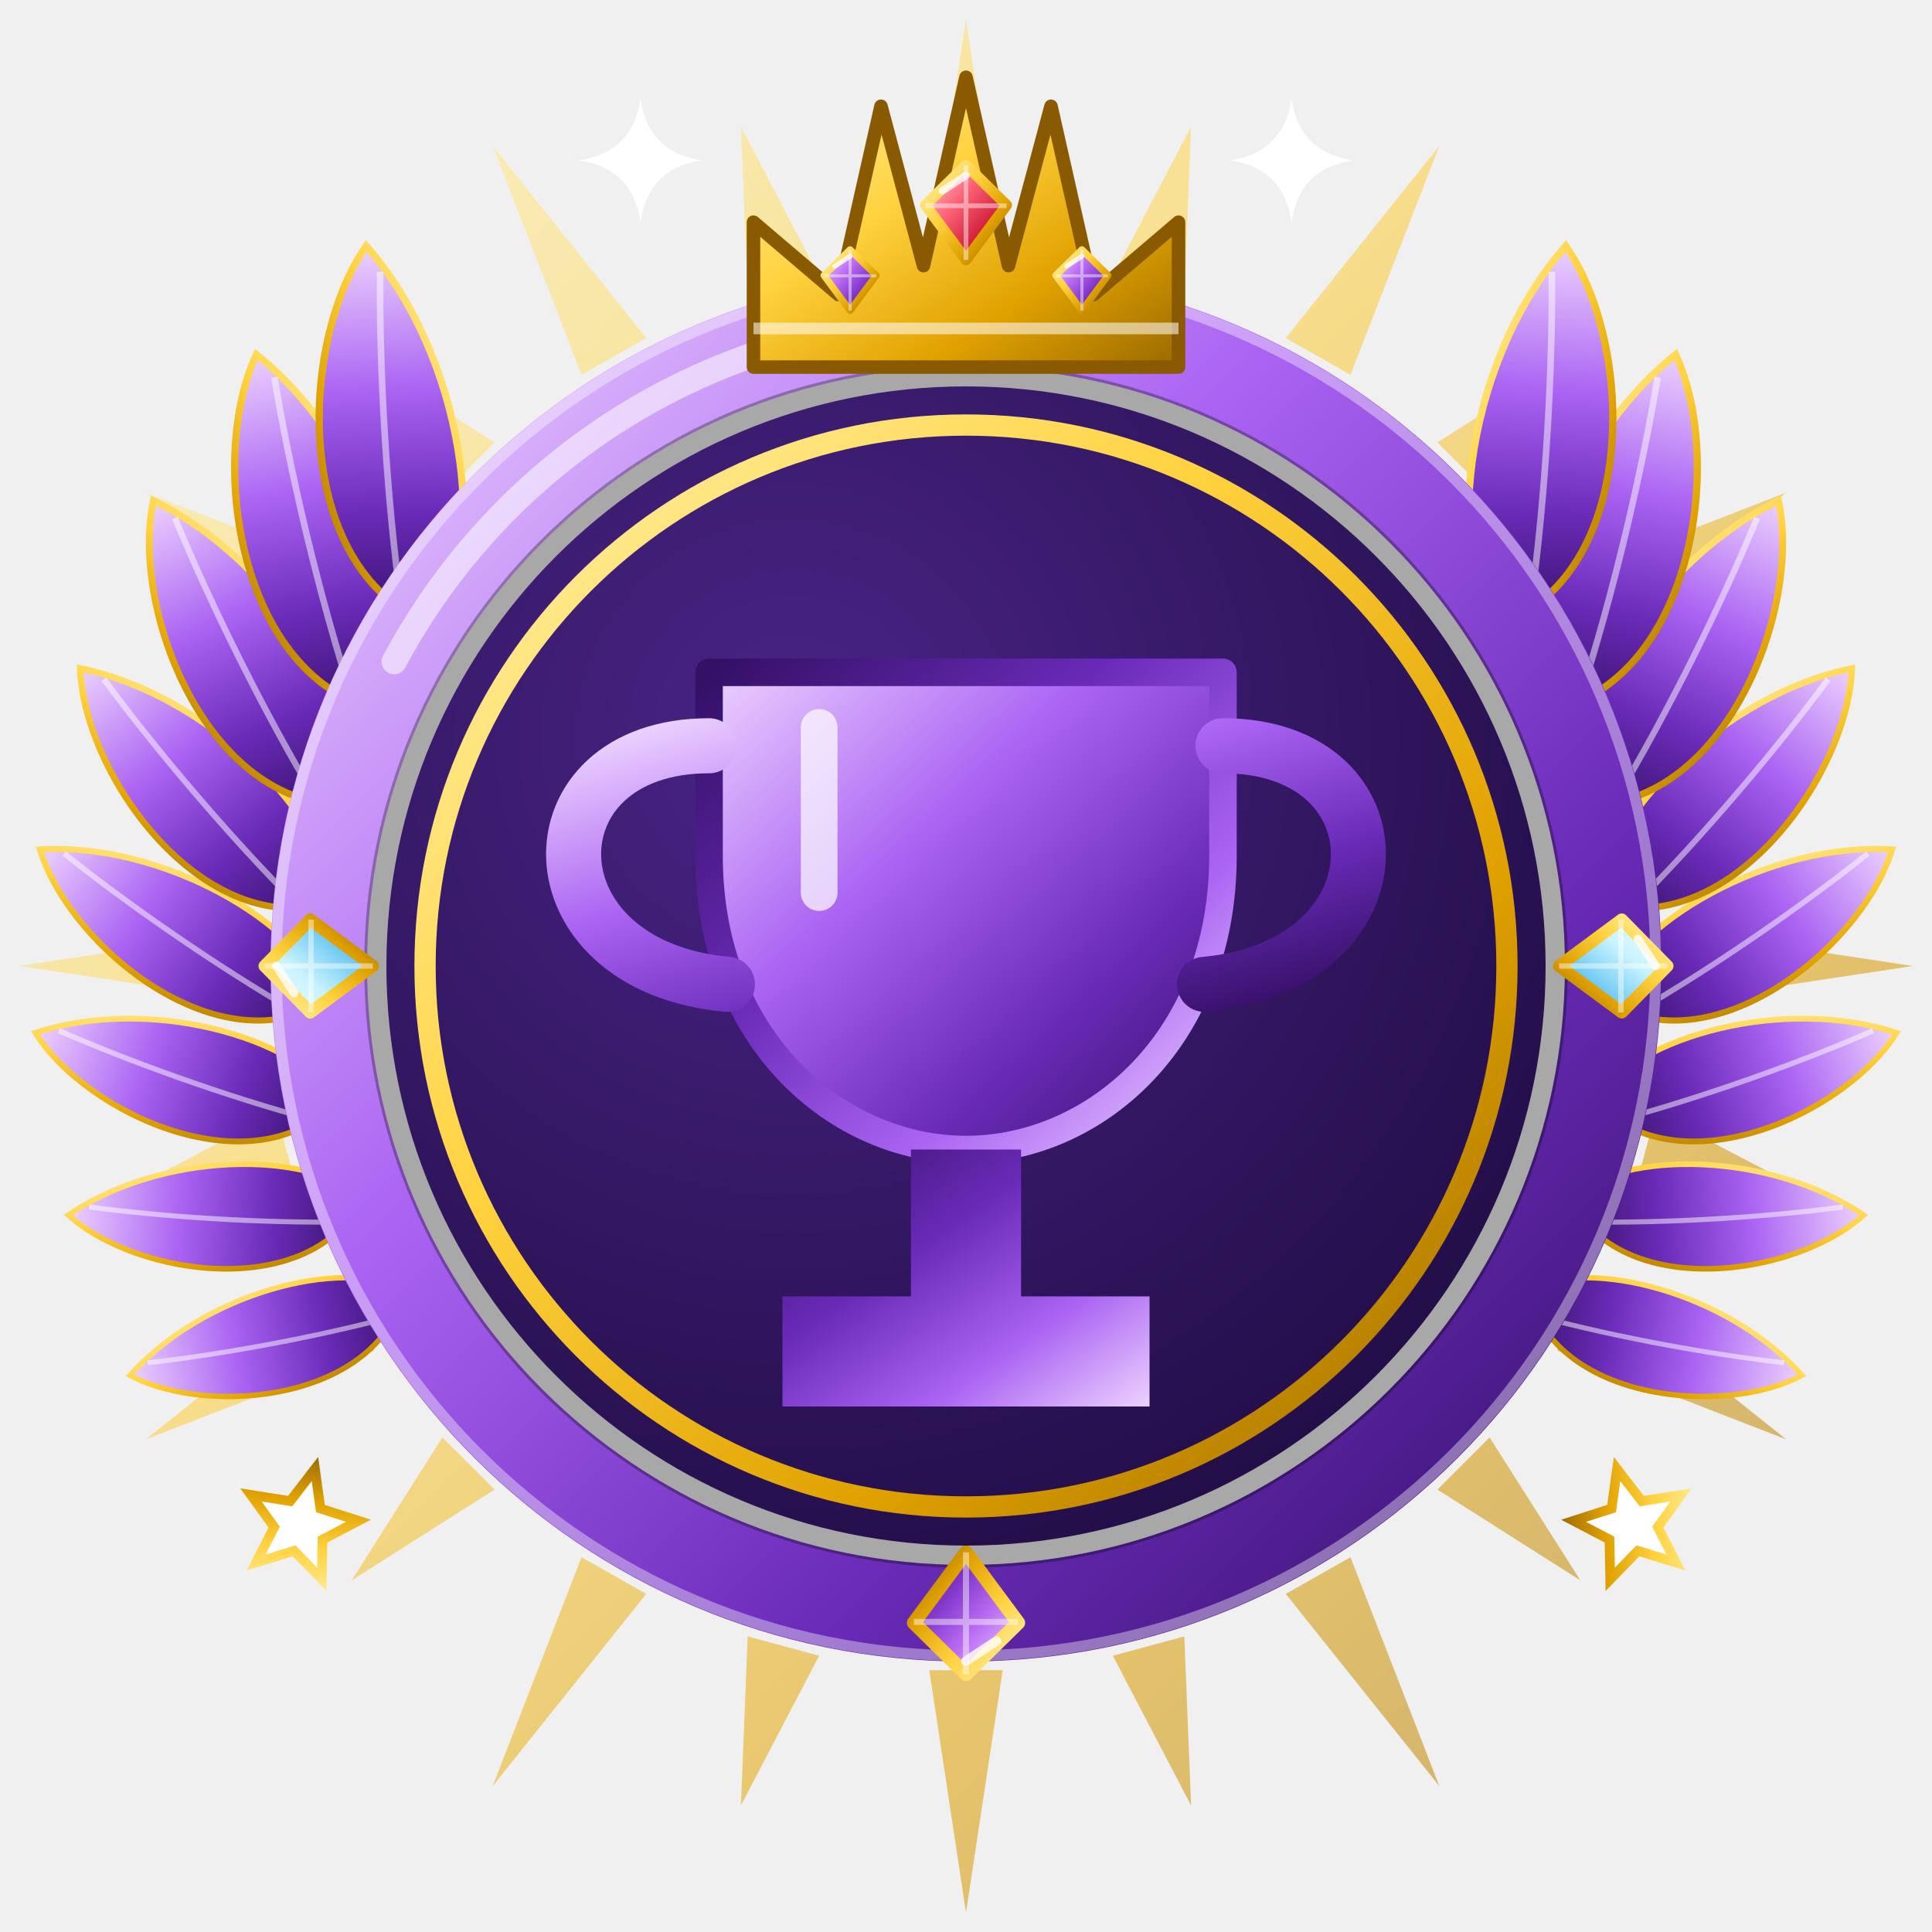
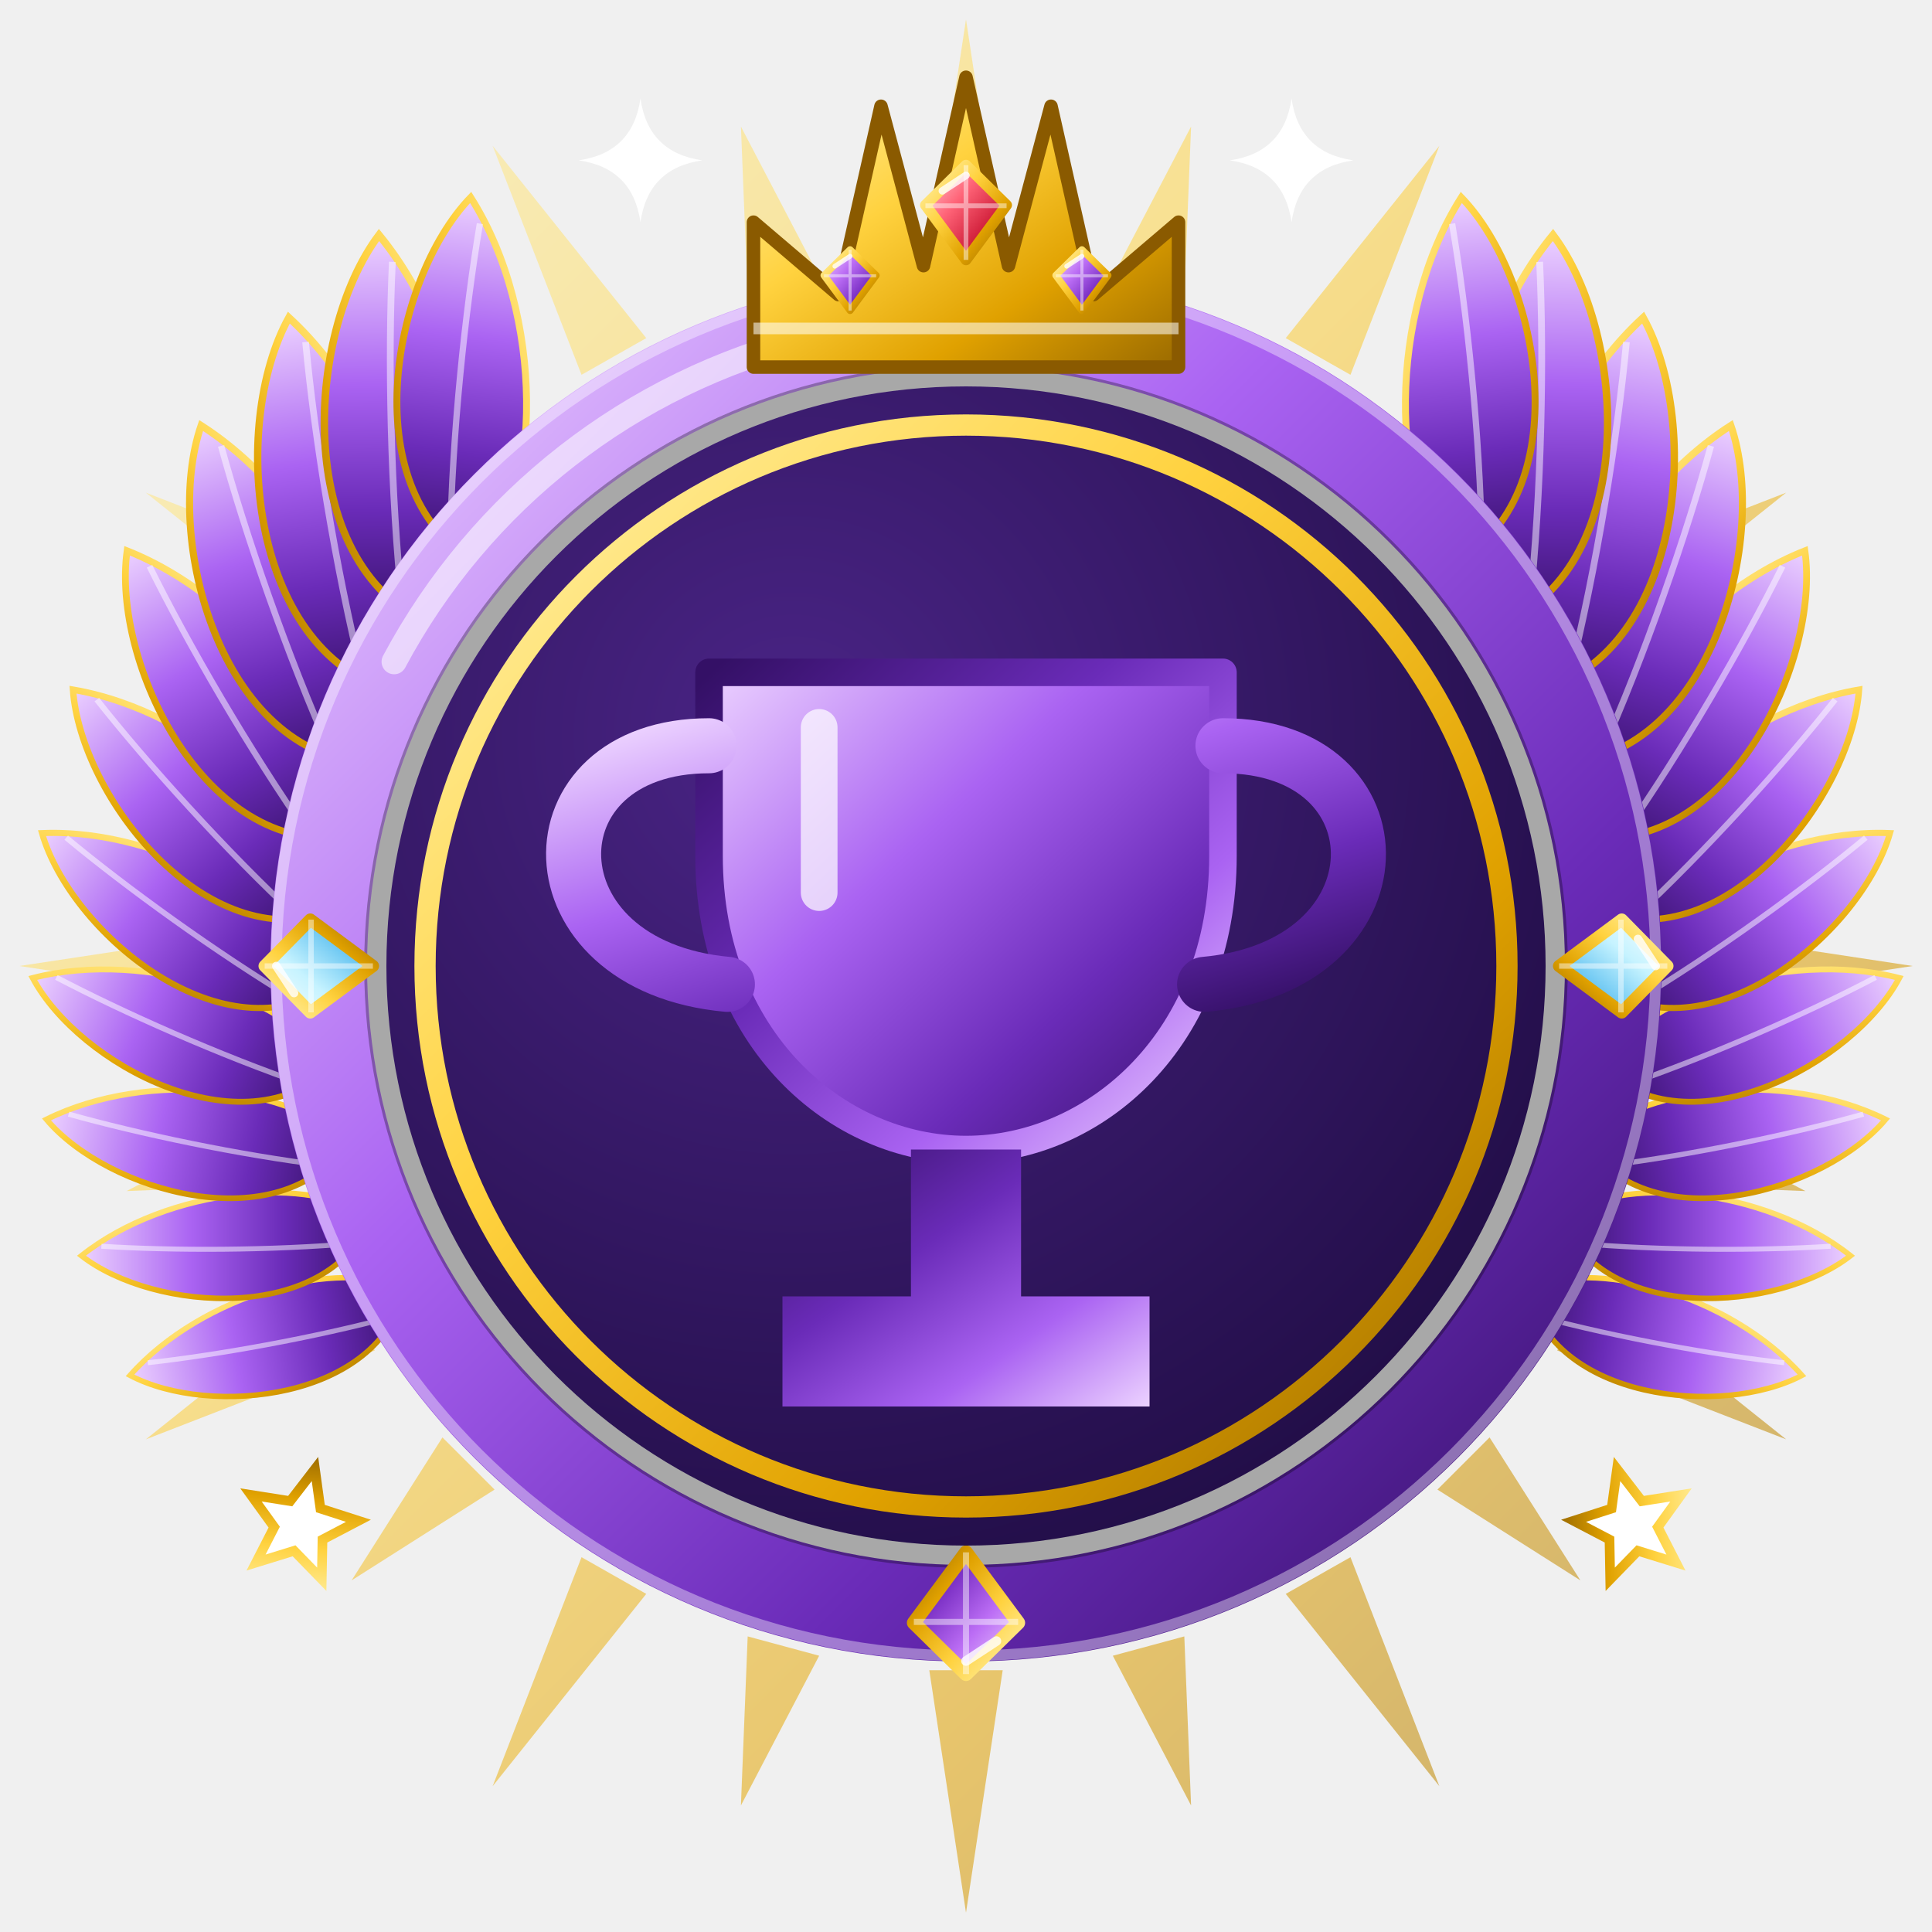
<svg xmlns="http://www.w3.org/2000/svg" viewBox="0 0 200 200">
  <defs>
    <linearGradient id="g" x1="0" y1="0" x2="1" y2="1">
      <stop offset="0" stop-color="#ecd2ff" />
      <stop offset="0.38" stop-color="#aa63f2" />
      <stop offset="0.7" stop-color="#6a2bb8" />
      <stop offset="1" stop-color="#341066" />
    </linearGradient>
    <linearGradient id="gv" x1="0" y1="0" x2="0" y2="1">
      <stop offset="0" stop-color="#ecd2ff" />
      <stop offset="0.38" stop-color="#aa63f2" />
      <stop offset="0.7" stop-color="#6a2bb8" />
      <stop offset="1" stop-color="#341066" />
    </linearGradient>
    <linearGradient id="gr" x1="0" y1="0" x2="1" y2="1">
      <stop offset="0" stop-color="#341066" />
      <stop offset="0.38" stop-color="#6a2bb8" />
      <stop offset="0.7" stop-color="#aa63f2" />
      <stop offset="1" stop-color="#ecd2ff" />
    </linearGradient>
    <linearGradient id="gold" x1="0" y1="0" x2="1" y2="1">
      <stop offset="0" stop-color="#fff3b0" />
      <stop offset="0.38" stop-color="#ffd23f" />
      <stop offset="0.7" stop-color="#e0a100" />
      <stop offset="1" stop-color="#9a6a00" />
    </linearGradient>
    <linearGradient id="cream" x1="0" y1="0" x2="0" y2="1">
      <stop offset="0" stop-color="#ffffff" />
      <stop offset="0.38" stop-color="#fff6e0" />
      <stop offset="0.7" stop-color="#f0dfb8" />
      <stop offset="1" stop-color="#cdb27a" />
    </linearGradient>
    <linearGradient id="gm-amethyst" x1="0" y1="0" x2="1" y2="1">
      <stop offset="0" stop-color="#f3dcff" />
      <stop offset="0.38" stop-color="#bc6ef5" />
      <stop offset="0.7" stop-color="#7a2fc4" />
      <stop offset="1" stop-color="#42176f" />
    </linearGradient>
    <linearGradient id="gm-ruby" x1="0" y1="0" x2="1" y2="1">
      <stop offset="0" stop-color="#ffd6db" />
      <stop offset="0.38" stop-color="#ff6478" />
      <stop offset="0.7" stop-color="#d1203b" />
      <stop offset="1" stop-color="#7a0f22" />
    </linearGradient>
    <linearGradient id="gm-diamond" x1="0" y1="0" x2="1" y2="1">
      <stop offset="0" stop-color="#ffffff" />
      <stop offset="0.38" stop-color="#c6f3ff" />
      <stop offset="0.7" stop-color="#6cc7f2" />
      <stop offset="1" stop-color="#2f86c9" />
    </linearGradient>
    <g id="ga">
      <path d="M0 -7L6 -1.1L0 7L-6 -1.1Z" fill="url(#gm-amethyst)" stroke="url(#gold)" stroke-width="1.6" stroke-linejoin="round" />
      <path d="M0-7L0 7M-6-1H6" stroke="#fff" stroke-opacity=".45" stroke-width=".7" />
      <path d="M-3.5-3.2L0-5.5" stroke="#fff" stroke-opacity=".8" stroke-width="1.1" stroke-linecap="round" />
    </g>
    <g id="gr1">
      <path d="M0 -7L6 -1.1L0 7L-6 -1.1Z" fill="url(#gm-ruby)" stroke="url(#gold)" stroke-width="1.6" stroke-linejoin="round" />
      <path d="M0-7L0 7M-6-1H6" stroke="#fff" stroke-opacity=".45" stroke-width=".7" />
      <path d="M-3.5-3.2L0-5.5" stroke="#fff" stroke-opacity=".8" stroke-width="1.1" stroke-linecap="round" />
    </g>
    <g id="gd">
      <path d="M0 -7L6 -1.1L0 7L-6 -1.1Z" fill="url(#gm-diamond)" stroke="url(#gold)" stroke-width="1.6" stroke-linejoin="round" />
      <path d="M0-7L0 7M-6-1H6" stroke="#fff" stroke-opacity=".45" stroke-width=".7" />
      <path d="M-3.5-3.2L0-5.5" stroke="#fff" stroke-opacity=".8" stroke-width="1.1" stroke-linecap="round" />
    </g>
    <g id="f1">
      <path d="M-3.6 0C11.7 -5.1 9.9 -25.5 1.8 -34C-8.1 -23.8 -9.9 -6.8 -3.6 0Z" fill="url(#gv)" stroke="url(#gold)" stroke-width="1.1" />
    </g>
    <g id="f2">
      <path d="M-5 0C16.3 -8.7 13.8 -43.5 2.5 -58C-11.3 -40.6 -13.8 -11.6 -5 0Z" fill="url(#gv)" stroke="url(#gold)" stroke-width="1.1" />
      <path d="M0-3C1.5-20 1.5-40 .6-54" stroke="#fff" stroke-opacity=".5" stroke-width="1" fill="none" />
    </g>
    <g id="crown">
      <path d="M-22 0L-22 -15L-13.2 -7.5L-8.8 -27L-4.4 -10.5L0 -30L4.4 -10.5L8.8 -27L13.2 -7.5L22 -15L22 0Z" fill="url(#gold)" stroke="#8a5a00" stroke-width="1.4" stroke-linejoin="round" />
      <path d="M-22-4H22" stroke="#fff" stroke-opacity=".55" stroke-width="1.2" />
    </g>
    <g id="sp">
      <path d="M0 -8Q1 -1 8 0Q1 1 0 8Q-1 1 -8 0Q-1 -1 0 -8Z" fill="#fff" />
    </g>
    <g id="st">
      <path d="M0 -6L1.6 -2.2L5.7 -1.9L2.6 0.8L3.5 4.9L0 2.7L-3.5 4.9L-2.6 0.8L-5.7 -1.9L-1.6 -2.2Z" fill="#fff" stroke="url(#gold)" stroke-width="1" />
    </g>
    <radialGradient id="med" cx=".35" cy=".3" r=".9">
      <stop offset="0" stop-color="#4a2486" />
      <stop offset="1" stop-color="#1b0a3d" />
    </radialGradient>
    <g id="tr">
      <path d="M-14-16H14V-6C14 4 7 10 0 10C-7 10-14 4-14-6Z" fill="url(#g)" stroke="url(#gr)" stroke-width="1.5" stroke-linejoin="round" />
      <path d="M-14-12C-24-12-24 0-13 1M14-12C24-12 24 0 13 1" fill="none" stroke="url(#g)" stroke-width="3" stroke-linecap="round" />
      <path d="M-3 10H3V18H-3ZM-10 18H10V24H-10Z" fill="url(#gr)" />
      <path d="M-8-13V-4" stroke="#fff" stroke-opacity=".7" stroke-width="2" stroke-linecap="round" />
    </g>
  </defs>
  <path d="M96.2 27.1L100 2L103.8 27.1ZM115.2 28.6L123.3 13.1L122.6 30.6ZM133.1 35L149 15.1L139.8 38.8ZM148.8 45.8L163.6 36.4L154.2 51.2ZM161.2 60.2L184.9 51L165 66.9ZM169.4 77.4L186.9 76.7L171.4 84.8ZM172.9 96.2L198 100L172.9 103.8ZM171.4 115.2L186.9 123.3L169.4 122.6ZM165 133.1L184.9 149L161.2 139.8ZM154.2 148.8L163.6 163.6L148.8 154.2ZM139.8 161.2L149 184.9L133.1 165ZM122.6 169.4L123.3 186.9L115.2 171.4ZM103.8 172.9L100 198L96.2 172.9ZM84.8 171.4L76.7 186.9L77.4 169.4ZM66.9 165L51 184.9L60.2 161.2ZM51.2 154.2L36.4 163.6L45.8 148.8ZM38.8 139.8L15.1 149L35 133.1ZM30.6 122.6L13.1 123.3L28.6 115.2ZM27.1 103.8L2 100L27.1 96.2ZM28.6 84.8L13.1 76.7L30.6 77.4ZM35 66.9L15.1 51L38.8 60.2ZM45.8 51.2L36.4 36.4L51.2 45.8ZM60.2 38.8L51 15.1L66.9 35ZM77.4 30.6L76.7 13.1L84.8 28.6Z" fill="url(#gold)" fill-opacity=".55" />
  <use href="#f2" transform="translate(157.7 136) rotate(100) scale(0.5087966)" />
  <use href="#f2" transform="translate(42.3 136) rotate(260) scale(-1 1) scale(0.5087966)" />
-   <use href="#f2" transform="translate(162.6 126.6) rotate(86) scale(0.5226272)" />
-   <use href="#f2" transform="translate(37.4 126.6) rotate(274) scale(-1 1) scale(0.5226272)" />
-   <use href="#f2" transform="translate(166 116.5) rotate(70) scale(0.54782)" />
-   <use href="#f2" transform="translate(34 116.5) rotate(290) scale(-1 1) scale(0.54782)" />
-   <use href="#f2" transform="translate(167.7 105.9) rotate(55) scale(0.5755353)" />
-   <use href="#f2" transform="translate(32.3 105.9) rotate(305) scale(-1 1) scale(0.5755353)" />
-   <use href="#f2" transform="translate(167.8 95.3) rotate(40) scale(0.6097685)" />
-   <use href="#f2" transform="translate(32.2 95.3) rotate(320) scale(-1 1) scale(0.6097685)" />
-   <use href="#f2" transform="translate(166.3 84.7) rotate(26) scale(0.6439958)" />
-   <use href="#f2" transform="translate(33.7 84.7) rotate(334) scale(-1 1) scale(0.6439958)" />
-   <use href="#f2" transform="translate(163 74.5) rotate(13) scale(0.6755875)" />
-   <use href="#f2" transform="translate(37 74.5) rotate(347) scale(-1 1) scale(0.6755875)" />
-   <use href="#f2" transform="translate(158.3 65) rotate(3) scale(0.6841184)" />
-   <use href="#f2" transform="translate(41.7 65) rotate(357) scale(-1 1) scale(0.6841184)" />
+   <use href="#f2" transform="translate(161.6 128.7) rotate(90) scale(0.5167017)" />
+   <use href="#f2" transform="translate(38.4 128.7) rotate(270) scale(-1 1) scale(0.5167017)" />
+   <use href="#f2" transform="translate(164.7 121) rotate(78) scale(0.5325478)" />
+   <use href="#f2" transform="translate(35.3 121) rotate(282) scale(-1 1) scale(0.5325478)" />
+   <use href="#f2" transform="translate(166.8 113) rotate(66) scale(0.5520239)" />
+   <use href="#f2" transform="translate(33.2 113) rotate(294) scale(-1 1) scale(0.5520239)" />
+   <use href="#f2" transform="translate(167.8 104.7) rotate(54) scale(0.5755353)" />
+   <use href="#f2" transform="translate(32.2 104.7) rotate(306) scale(-1 1) scale(0.5755353)" />
+   <use href="#f2" transform="translate(167.9 96.4) rotate(42) scale(0.6035698)" />
+   <use href="#f2" transform="translate(32.1 96.4) rotate(318) scale(-1 1) scale(0.6035698)" />
+   <use href="#f2" transform="translate(167 88.2) rotate(30) scale(0.6367014)" />
+   <use href="#f2" transform="translate(33 88.2) rotate(330) scale(-1 1) scale(0.6367014)" />
+   <use href="#f2" transform="translate(165 80.1) rotate(19) scale(0.6673157)" />
+   <use href="#f2" transform="translate(35 80.1) rotate(341) scale(-1 1) scale(0.6673157)" />
+   <use href="#f2" transform="translate(162.1 72.3) rotate(9) scale(0.6929147)" />
+   <use href="#f2" transform="translate(37.9 72.3) rotate(351) scale(-1 1) scale(0.6929147)" />
+   <use href="#f2" transform="translate(158.3 65) rotate(1) scale(0.7019826)" />
+   <use href="#f2" transform="translate(41.7 65) rotate(359) scale(-1 1) scale(0.7019826)" />
+   <use href="#f2" transform="translate(153.6 58.1) rotate(-6) scale(0.65)" />
+   <use href="#f2" transform="translate(46.4 58.1) rotate(366) scale(-1 1) scale(0.65)" />
  <circle cx="100" cy="100" r="67" fill="none" stroke="url(#g)" stroke-width="10" />
  <circle cx="100" cy="100" r="61" fill="none" stroke="#000" stroke-opacity=".3" stroke-width="2.6" />
  <circle cx="100" cy="100" r="71.4" fill="none" stroke="#fff" stroke-opacity=".38" stroke-width="1.1" />
  <path d="M40.8 68.5A67 67 0 0 1 83.8 35" fill="none" stroke="#fff" stroke-opacity=".55" stroke-width="2.6" stroke-linecap="round" />
  <use href="#crown" transform="translate(100 38)" />
  <use href="#gr1" transform="translate(100 22) scale(0.7)" />
  <use href="#ga" transform="translate(88 29) scale(0.45)" />
  <use href="#ga" transform="translate(112 29) scale(0.45)" />
  <use href="#gd" transform="translate(167 100) rotate(90) scale(0.8)" />
  <use href="#gd" transform="translate(33 100) rotate(270) scale(0.8)" />
  <use href="#ga" transform="translate(100 167) rotate(180) scale(0.9)" />
  <use href="#sp" transform="translate(133.7 16.6) rotate(0) scale(0.8)" />
  <use href="#sp" transform="translate(66.3 16.6) rotate(360) scale(0.8)" />
  <use href="#st" transform="translate(168.9 157.9) rotate(130)" />
  <use href="#st" transform="translate(31.1 157.9) rotate(230)" />
  <circle cx="100" cy="100" r="60" fill="url(#med)" />
  <circle cx="100" cy="100" r="56" fill="none" stroke="url(#gold)" stroke-width="2.2" />
  <use href="#tr" transform="translate(100 100) scale(1.9)" />
</svg>
